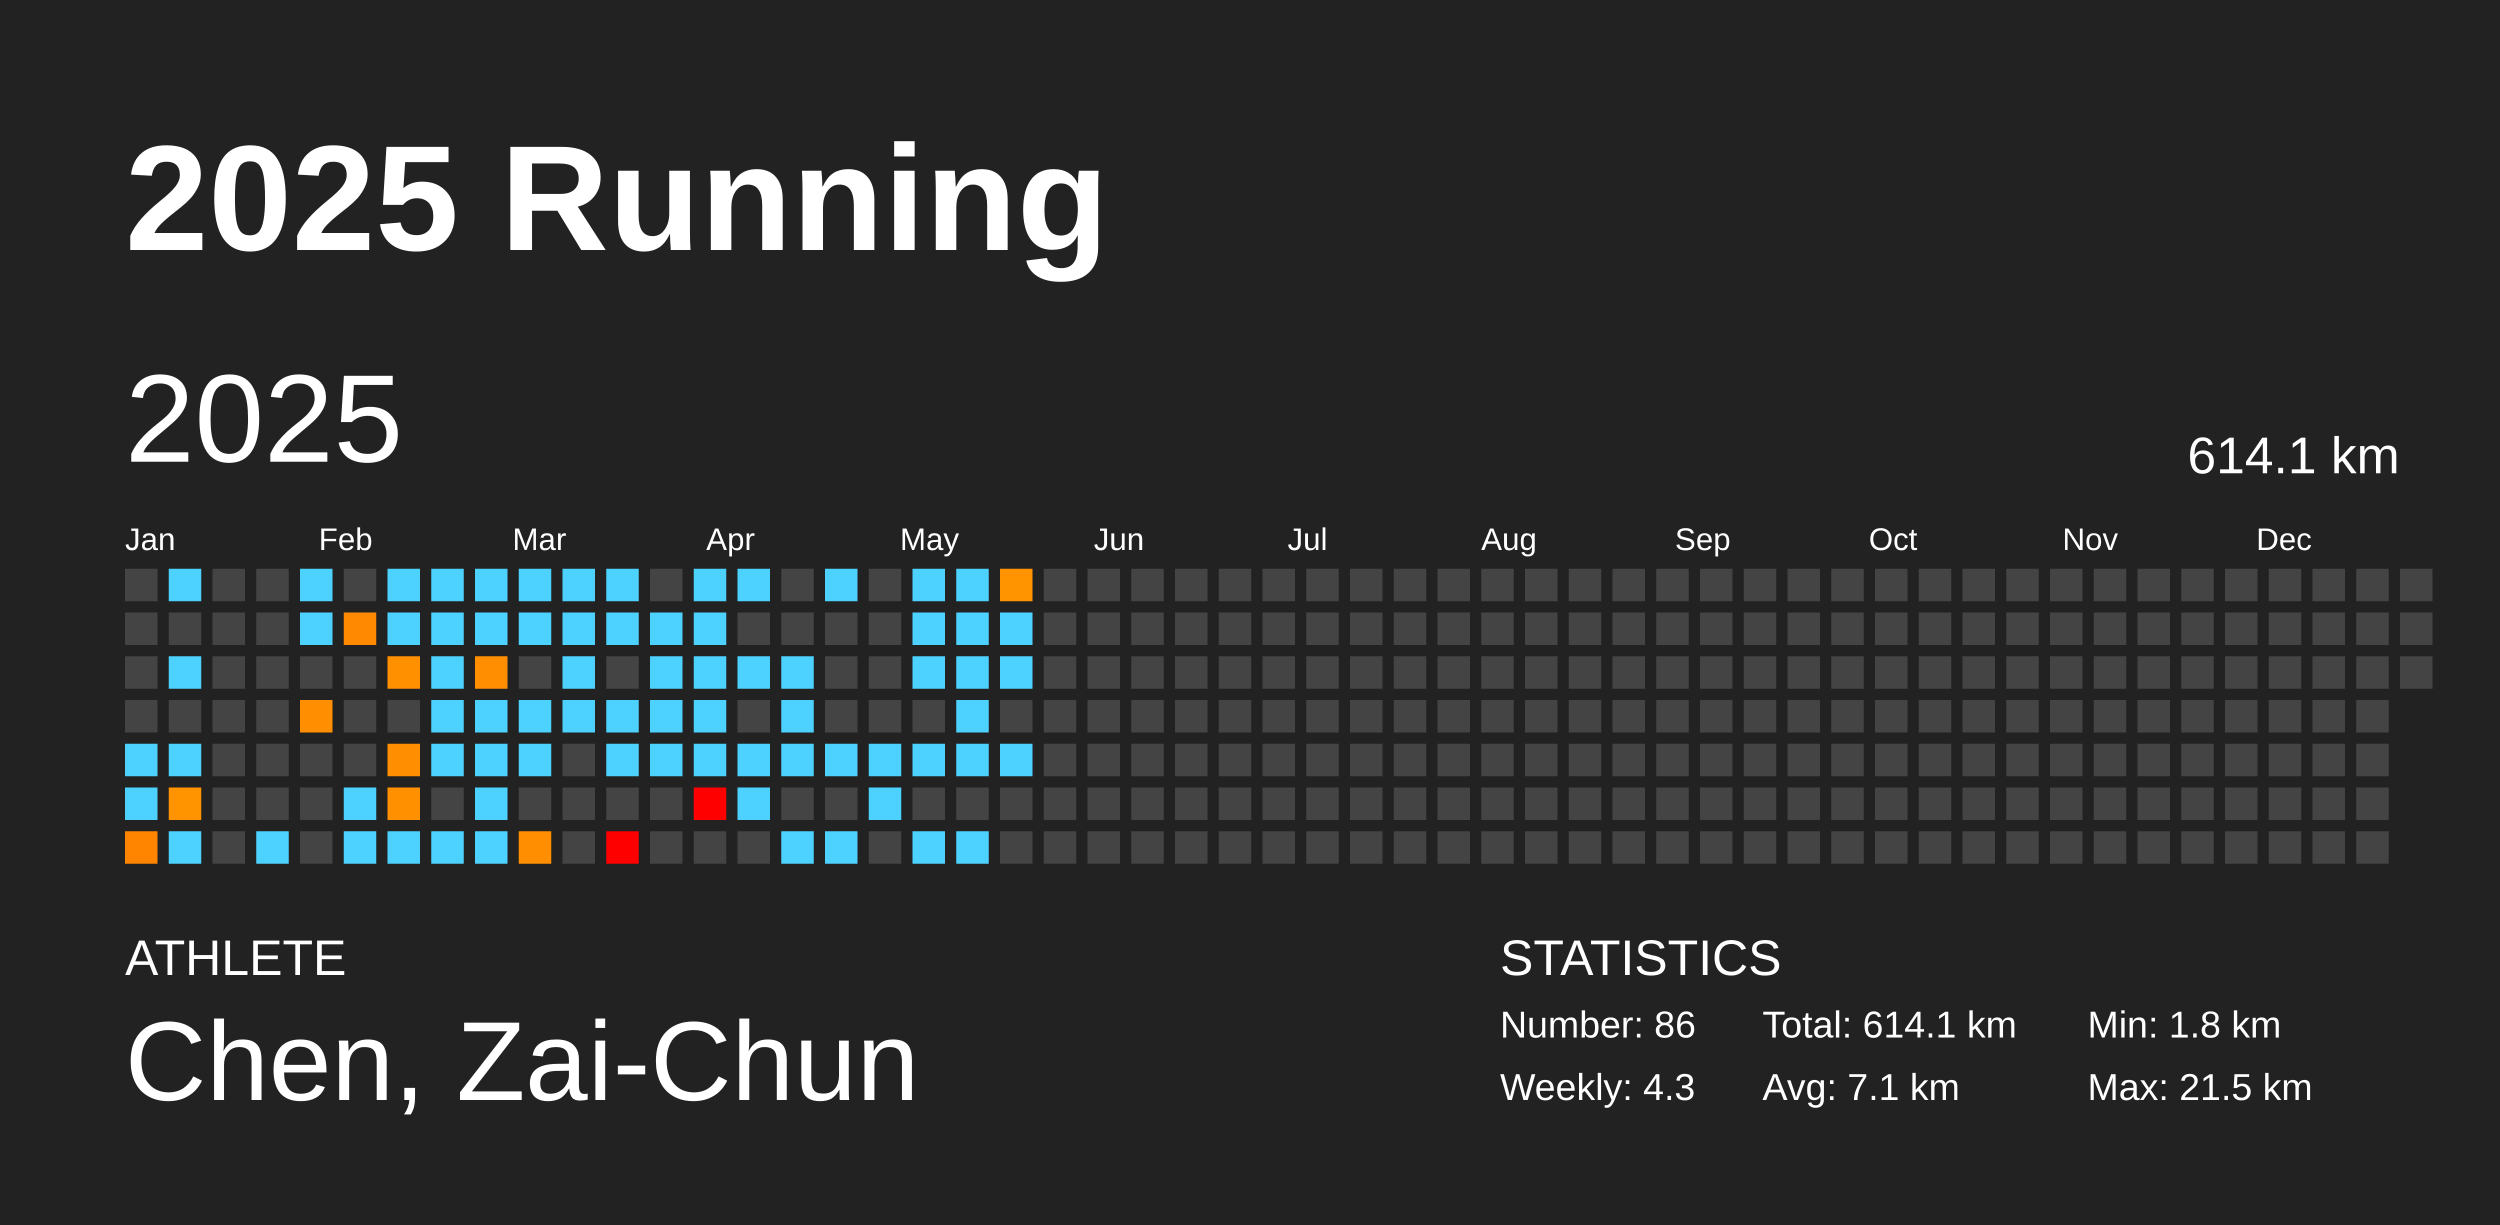
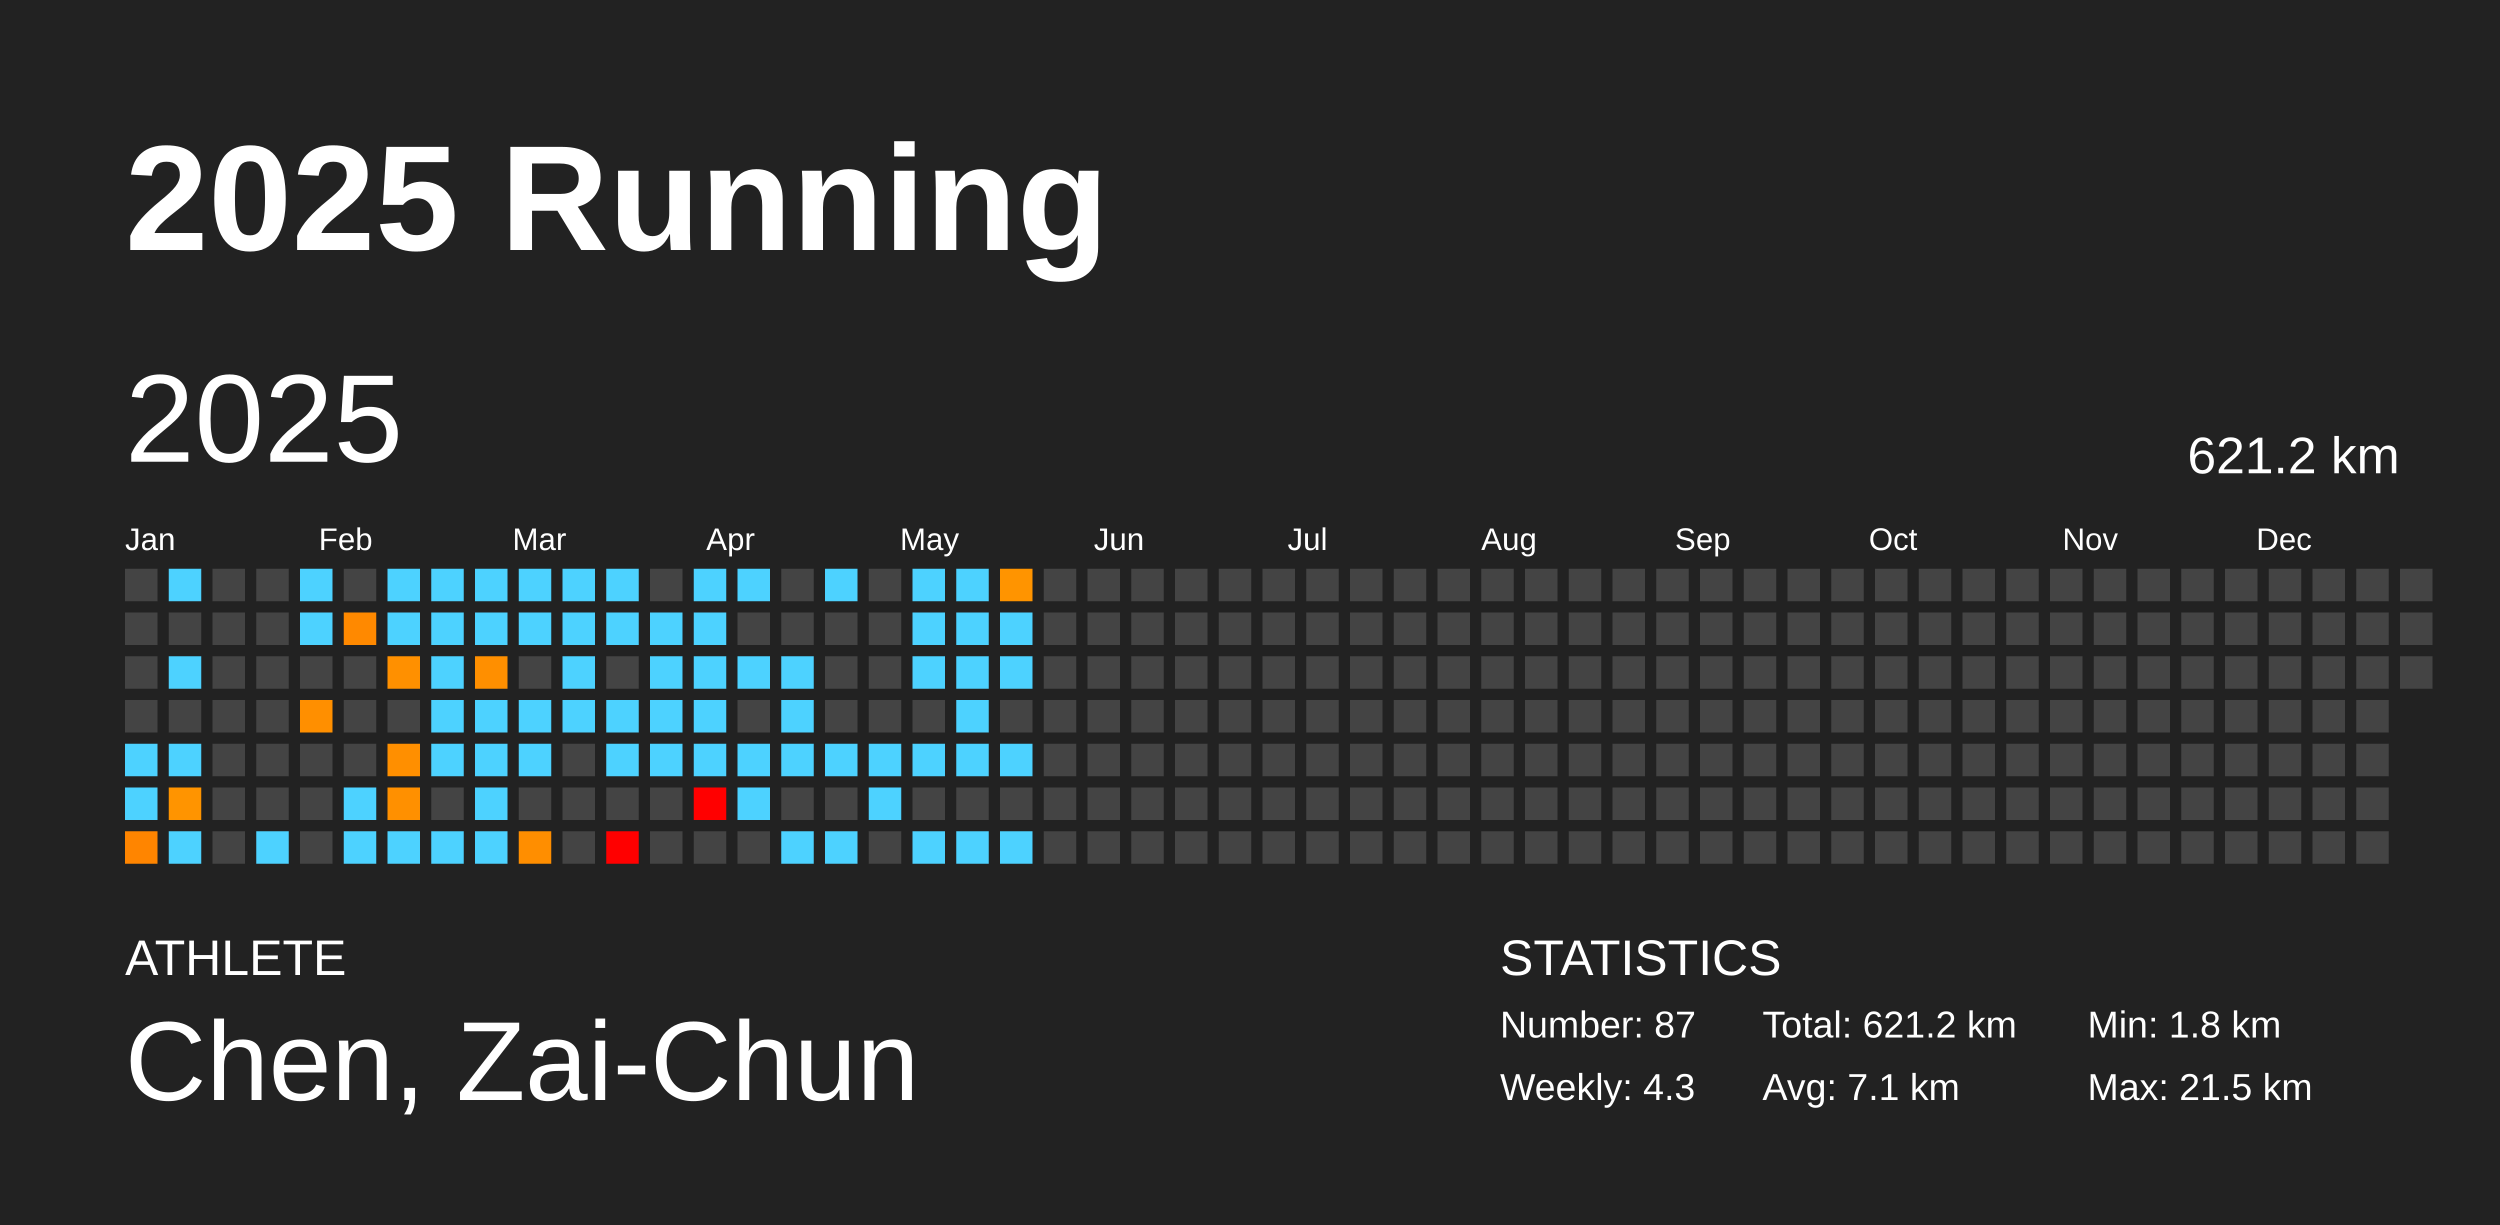
<svg xmlns="http://www.w3.org/2000/svg" baseProfile="full" height="98mm" version="1.1" viewBox="0,0,200,98" width="200mm">
  <defs />
  <rect fill="#222222" height="98" width="200" x="0" y="0" />
  <text fill="#FFFFFF" style="font-size:12px; font-family:Arial; font-weight:bold;" x="10" y="20">2025 Running</text>
  <text fill="#FFFFFF" style="font-size:4px; font-family:Arial" x="10" y="78">ATHLETE</text>
  <text fill="#FFFFFF" style="font-size:9px; font-family:Arial" x="10" y="88">Chen, Zai-Chun</text>
  <text fill="#FFFFFF" style="font-size:4px; font-family:Arial" x="120" y="78">STATISTICS</text>
-   <text fill="#FFFFFF" style="font-size:3px; font-family:Arial" x="120" y="83">Number: 86</text>
+   <text fill="#FFFFFF" style="font-size:3px; font-family:Arial" x="120" y="83">Number: 87</text>
  <text fill="#FFFFFF" style="font-size:3px; font-family:Arial" x="120" y="88">Weekly: 4.3</text>
-   <text fill="#FFFFFF" style="font-size:3px; font-family:Arial" x="141" y="83">Total: 614.1 km</text>
+   <text fill="#FFFFFF" style="font-size:3px; font-family:Arial" x="141" y="83">Total: 621.2 km</text>
  <text fill="#FFFFFF" style="font-size:3px; font-family:Arial" x="141" y="88">Avg: 7.1 km</text>
  <text fill="#FFFFFF" style="font-size:3px; font-family:Arial" x="167" y="83">Min: 1.8 km</text>
  <text fill="#FFFFFF" style="font-size:3px; font-family:Arial" x="167" y="88">Max: 21.5 km</text>
  <text dominant-baseline="hanging" fill="#FFFFFF" style="font-size:10.0px; font-family:Arial;" x="10" y="30">2025</text>
-   <text dominant-baseline="hanging" fill="#FFFFFF" style="font-size:4.125px; font-family:Arial;" x="175" y="35">614.1 km</text>
+   <text dominant-baseline="hanging" fill="#FFFFFF" style="font-size:4.125px; font-family:Arial;" x="175" y="35">621.2 km</text>
  <text fill="#FFFFFF" style="font-size:2.5px; font-family:Arial" x="10.0" y="44">Jan</text>
  <text fill="#FFFFFF" style="font-size:2.5px; font-family:Arial" x="25.5" y="44">Feb</text>
  <text fill="#FFFFFF" style="font-size:2.5px; font-family:Arial" x="41.0" y="44">Mar</text>
  <text fill="#FFFFFF" style="font-size:2.5px; font-family:Arial" x="56.5" y="44">Apr</text>
  <text fill="#FFFFFF" style="font-size:2.5px; font-family:Arial" x="72.0" y="44">May</text>
  <text fill="#FFFFFF" style="font-size:2.5px; font-family:Arial" x="87.5" y="44">Jun</text>
  <text fill="#FFFFFF" style="font-size:2.5px; font-family:Arial" x="103.0" y="44">Jul</text>
  <text fill="#FFFFFF" style="font-size:2.5px; font-family:Arial" x="118.5" y="44">Aug</text>
  <text fill="#FFFFFF" style="font-size:2.5px; font-family:Arial" x="134.0" y="44">Sep</text>
  <text fill="#FFFFFF" style="font-size:2.5px; font-family:Arial" x="149.5" y="44">Oct</text>
  <text fill="#FFFFFF" style="font-size:2.5px; font-family:Arial" x="165.0" y="44">Nov</text>
  <text fill="#FFFFFF" style="font-size:2.5px; font-family:Arial" x="180.5" y="44">Dec</text>
  <rect fill="#444444" height="2.6" width="2.6" x="10.0" y="45.5" />
  <rect fill="#444444" height="2.6" width="2.6" x="10.0" y="49.0" />
  <rect fill="#444444" height="2.6" width="2.6" x="10.0" y="52.5" />
  <rect fill="#444444" height="2.6" width="2.6" x="10.0" y="56.0" />
  <rect fill="#4dd2ff" height="2.6" width="2.6" x="10.0" y="59.5" />
  <rect fill="#4dd2ff" height="2.6" width="2.6" x="10.0" y="63.0" />
  <rect fill="#ff8500" height="2.6" width="2.6" x="10.0" y="66.5" />
  <rect fill="#4dd2ff" height="2.6" width="2.6" x="13.5" y="45.5" />
  <rect fill="#444444" height="2.6" width="2.6" x="13.5" y="49.0" />
  <rect fill="#4dd2ff" height="2.6" width="2.6" x="13.5" y="52.5" />
  <rect fill="#444444" height="2.6" width="2.6" x="13.5" y="56.0" />
  <rect fill="#4dd2ff" height="2.6" width="2.6" x="13.5" y="59.5" />
  <rect fill="#ff9400" height="2.6" width="2.6" x="13.5" y="63.0" />
  <rect fill="#4dd2ff" height="2.6" width="2.6" x="13.5" y="66.5" />
  <rect fill="#444444" height="2.6" width="2.6" x="17.0" y="45.5" />
  <rect fill="#444444" height="2.6" width="2.6" x="17.0" y="49.0" />
  <rect fill="#444444" height="2.6" width="2.6" x="17.0" y="52.5" />
  <rect fill="#444444" height="2.6" width="2.6" x="17.0" y="56.0" />
  <rect fill="#444444" height="2.6" width="2.6" x="17.0" y="59.5" />
  <rect fill="#444444" height="2.6" width="2.6" x="17.0" y="63.0" />
  <rect fill="#444444" height="2.6" width="2.6" x="17.0" y="66.5" />
  <rect fill="#444444" height="2.6" width="2.6" x="20.5" y="45.5" />
  <rect fill="#444444" height="2.6" width="2.6" x="20.5" y="49.0" />
  <rect fill="#444444" height="2.6" width="2.6" x="20.5" y="52.5" />
  <rect fill="#444444" height="2.6" width="2.6" x="20.5" y="56.0" />
  <rect fill="#444444" height="2.6" width="2.6" x="20.5" y="59.5" />
  <rect fill="#444444" height="2.6" width="2.6" x="20.5" y="63.0" />
  <rect fill="#4dd2ff" height="2.6" width="2.6" x="20.5" y="66.5" />
  <rect fill="#4dd2ff" height="2.6" width="2.6" x="24.0" y="45.5" />
  <rect fill="#4dd2ff" height="2.6" width="2.6" x="24.0" y="49.0" />
  <rect fill="#444444" height="2.6" width="2.6" x="24.0" y="52.5" />
  <rect fill="#ff8f00" height="2.6" width="2.6" x="24.0" y="56.0" />
  <rect fill="#444444" height="2.6" width="2.6" x="24.0" y="59.5" />
  <rect fill="#444444" height="2.6" width="2.6" x="24.0" y="63.0" />
  <rect fill="#444444" height="2.6" width="2.6" x="24.0" y="66.5" />
  <rect fill="#444444" height="2.6" width="2.6" x="27.5" y="45.5" />
  <rect fill="#ff8900" height="2.6" width="2.6" x="27.5" y="49.0" />
  <rect fill="#444444" height="2.6" width="2.6" x="27.5" y="52.5" />
  <rect fill="#444444" height="2.6" width="2.6" x="27.5" y="56.0" />
  <rect fill="#444444" height="2.6" width="2.6" x="27.5" y="59.5" />
  <rect fill="#4dd2ff" height="2.6" width="2.6" x="27.5" y="63.0" />
  <rect fill="#4dd2ff" height="2.6" width="2.6" x="27.5" y="66.5" />
  <rect fill="#4dd2ff" height="2.6" width="2.6" x="31.0" y="45.5" />
  <rect fill="#4dd2ff" height="2.6" width="2.6" x="31.0" y="49.0" />
  <rect fill="#ff9000" height="2.6" width="2.6" x="31.0" y="52.5" />
  <rect fill="#444444" height="2.6" width="2.6" x="31.0" y="56.0" />
  <rect fill="#ff8f00" height="2.6" width="2.6" x="31.0" y="59.5" />
  <rect fill="#ff9000" height="2.6" width="2.6" x="31.0" y="63.0" />
  <rect fill="#4dd2ff" height="2.6" width="2.6" x="31.0" y="66.5" />
  <rect fill="#4dd2ff" height="2.6" width="2.6" x="34.5" y="45.5" />
  <rect fill="#4dd2ff" height="2.6" width="2.6" x="34.5" y="49.0" />
  <rect fill="#4dd2ff" height="2.6" width="2.6" x="34.5" y="52.5" />
  <rect fill="#4dd2ff" height="2.6" width="2.6" x="34.5" y="56.0" />
  <rect fill="#4dd2ff" height="2.6" width="2.6" x="34.5" y="59.5" />
  <rect fill="#444444" height="2.6" width="2.6" x="34.5" y="63.0" />
  <rect fill="#4dd2ff" height="2.6" width="2.6" x="34.5" y="66.5" />
  <rect fill="#4dd2ff" height="2.6" width="2.6" x="38.0" y="45.5" />
  <rect fill="#4dd2ff" height="2.6" width="2.6" x="38.0" y="49.0" />
  <rect fill="#ff8f00" height="2.6" width="2.6" x="38.0" y="52.5" />
  <rect fill="#4dd2ff" height="2.6" width="2.6" x="38.0" y="56.0" />
  <rect fill="#4dd2ff" height="2.6" width="2.6" x="38.0" y="59.5" />
  <rect fill="#4dd2ff" height="2.6" width="2.6" x="38.0" y="63.0" />
  <rect fill="#4dd2ff" height="2.6" width="2.6" x="38.0" y="66.5" />
  <rect fill="#4dd2ff" height="2.6" width="2.6" x="41.5" y="45.5" />
  <rect fill="#4dd2ff" height="2.6" width="2.6" x="41.5" y="49.0" />
  <rect fill="#444444" height="2.6" width="2.6" x="41.5" y="52.5" />
  <rect fill="#4dd2ff" height="2.6" width="2.6" x="41.5" y="56.0" />
  <rect fill="#4dd2ff" height="2.6" width="2.6" x="41.5" y="59.5" />
  <rect fill="#444444" height="2.6" width="2.6" x="41.5" y="63.0" />
  <rect fill="#ff8e00" height="2.6" width="2.6" x="41.5" y="66.5" />
  <rect fill="#4dd2ff" height="2.6" width="2.6" x="45.0" y="45.5" />
  <rect fill="#4dd2ff" height="2.6" width="2.6" x="45.0" y="49.0" />
  <rect fill="#4dd2ff" height="2.6" width="2.6" x="45.0" y="52.5" />
  <rect fill="#4dd2ff" height="2.6" width="2.6" x="45.0" y="56.0" />
  <rect fill="#444444" height="2.6" width="2.6" x="45.0" y="59.5" />
  <rect fill="#444444" height="2.6" width="2.6" x="45.0" y="63.0" />
  <rect fill="#444444" height="2.6" width="2.6" x="45.0" y="66.5" />
  <rect fill="#4dd2ff" height="2.6" width="2.6" x="48.5" y="45.5" />
  <rect fill="#4dd2ff" height="2.6" width="2.6" x="48.5" y="49.0" />
  <rect fill="#444444" height="2.6" width="2.6" x="48.5" y="52.5" />
  <rect fill="#4dd2ff" height="2.6" width="2.6" x="48.5" y="56.0" />
  <rect fill="#4dd2ff" height="2.6" width="2.6" x="48.5" y="59.5" />
  <rect fill="#444444" height="2.6" width="2.6" x="48.5" y="63.0" />
  <rect fill="red" height="2.6" width="2.6" x="48.5" y="66.5" />
  <rect fill="#444444" height="2.6" width="2.6" x="52.0" y="45.5" />
  <rect fill="#4dd2ff" height="2.6" width="2.6" x="52.0" y="49.0" />
  <rect fill="#4dd2ff" height="2.6" width="2.6" x="52.0" y="52.5" />
  <rect fill="#4dd2ff" height="2.6" width="2.6" x="52.0" y="56.0" />
  <rect fill="#4dd2ff" height="2.6" width="2.6" x="52.0" y="59.5" />
  <rect fill="#444444" height="2.6" width="2.6" x="52.0" y="63.0" />
  <rect fill="#444444" height="2.6" width="2.6" x="52.0" y="66.5" />
  <rect fill="#4dd2ff" height="2.6" width="2.6" x="55.5" y="45.5" />
  <rect fill="#4dd2ff" height="2.6" width="2.6" x="55.5" y="49.0" />
  <rect fill="#4dd2ff" height="2.6" width="2.6" x="55.5" y="52.5" />
  <rect fill="#4dd2ff" height="2.6" width="2.6" x="55.5" y="56.0" />
  <rect fill="#4dd2ff" height="2.6" width="2.6" x="55.5" y="59.5" />
  <rect fill="red" height="2.6" width="2.6" x="55.5" y="63.0" />
  <rect fill="#444444" height="2.6" width="2.6" x="55.5" y="66.5" />
  <rect fill="#4dd2ff" height="2.6" width="2.6" x="59.0" y="45.5" />
  <rect fill="#444444" height="2.6" width="2.6" x="59.0" y="49.0" />
  <rect fill="#4dd2ff" height="2.6" width="2.6" x="59.0" y="52.5" />
  <rect fill="#444444" height="2.6" width="2.6" x="59.0" y="56.0" />
  <rect fill="#4dd2ff" height="2.6" width="2.6" x="59.0" y="59.5" />
  <rect fill="#4dd2ff" height="2.6" width="2.6" x="59.0" y="63.0" />
  <rect fill="#444444" height="2.6" width="2.6" x="59.0" y="66.5" />
  <rect fill="#444444" height="2.6" width="2.6" x="62.5" y="45.5" />
  <rect fill="#444444" height="2.6" width="2.6" x="62.5" y="49.0" />
  <rect fill="#4dd2ff" height="2.6" width="2.6" x="62.5" y="52.5" />
  <rect fill="#4dd2ff" height="2.6" width="2.6" x="62.5" y="56.0" />
  <rect fill="#4dd2ff" height="2.6" width="2.6" x="62.5" y="59.5" />
  <rect fill="#444444" height="2.6" width="2.6" x="62.5" y="63.0" />
  <rect fill="#4dd2ff" height="2.6" width="2.6" x="62.5" y="66.5" />
  <rect fill="#4dd2ff" height="2.6" width="2.6" x="66.0" y="45.5" />
  <rect fill="#444444" height="2.6" width="2.6" x="66.0" y="49.0" />
  <rect fill="#444444" height="2.6" width="2.6" x="66.0" y="52.5" />
  <rect fill="#444444" height="2.6" width="2.6" x="66.0" y="56.0" />
  <rect fill="#4dd2ff" height="2.6" width="2.6" x="66.0" y="59.5" />
  <rect fill="#444444" height="2.6" width="2.6" x="66.0" y="63.0" />
  <rect fill="#4dd2ff" height="2.6" width="2.6" x="66.0" y="66.5" />
  <rect fill="#444444" height="2.6" width="2.6" x="69.5" y="45.5" />
  <rect fill="#444444" height="2.6" width="2.6" x="69.5" y="49.0" />
  <rect fill="#444444" height="2.6" width="2.6" x="69.5" y="52.5" />
  <rect fill="#444444" height="2.6" width="2.6" x="69.5" y="56.0" />
  <rect fill="#4dd2ff" height="2.6" width="2.6" x="69.5" y="59.5" />
  <rect fill="#4dd2ff" height="2.6" width="2.6" x="69.5" y="63.0" />
  <rect fill="#444444" height="2.6" width="2.6" x="69.5" y="66.5" />
  <rect fill="#4dd2ff" height="2.6" width="2.6" x="73.0" y="45.5" />
  <rect fill="#4dd2ff" height="2.6" width="2.6" x="73.0" y="49.0" />
  <rect fill="#4dd2ff" height="2.6" width="2.6" x="73.0" y="52.5" />
  <rect fill="#444444" height="2.6" width="2.6" x="73.0" y="56.0" />
  <rect fill="#4dd2ff" height="2.6" width="2.6" x="73.0" y="59.5" />
  <rect fill="#444444" height="2.6" width="2.6" x="73.0" y="63.0" />
  <rect fill="#4dd2ff" height="2.6" width="2.6" x="73.0" y="66.5" />
  <rect fill="#4dd2ff" height="2.6" width="2.6" x="76.5" y="45.5" />
  <rect fill="#4dd2ff" height="2.6" width="2.6" x="76.5" y="49.0" />
  <rect fill="#4dd2ff" height="2.6" width="2.6" x="76.5" y="52.5" />
  <rect fill="#4dd2ff" height="2.6" width="2.6" x="76.5" y="56.0" />
  <rect fill="#4dd2ff" height="2.6" width="2.6" x="76.5" y="59.5" />
  <rect fill="#444444" height="2.6" width="2.6" x="76.5" y="63.0" />
  <rect fill="#4dd2ff" height="2.6" width="2.6" x="76.5" y="66.5" />
  <rect fill="#ff9400" height="2.6" width="2.6" x="80.0" y="45.5" />
  <rect fill="#4dd2ff" height="2.6" width="2.6" x="80.0" y="49.0" />
  <rect fill="#4dd2ff" height="2.6" width="2.6" x="80.0" y="52.5" />
  <rect fill="#444444" height="2.6" width="2.6" x="80.0" y="56.0" />
  <rect fill="#4dd2ff" height="2.6" width="2.6" x="80.0" y="59.5" />
  <rect fill="#444444" height="2.6" width="2.6" x="80.0" y="63.0" />
-   <rect fill="#444444" height="2.6" width="2.6" x="80.0" y="66.5" />
+   <rect fill="#4dd2ff" height="2.6" width="2.6" x="80.0" y="66.5" />
  <rect fill="#444444" height="2.6" width="2.6" x="83.5" y="45.5" />
  <rect fill="#444444" height="2.6" width="2.6" x="83.5" y="49.0" />
  <rect fill="#444444" height="2.6" width="2.6" x="83.5" y="52.5" />
  <rect fill="#444444" height="2.6" width="2.6" x="83.5" y="56.0" />
  <rect fill="#444444" height="2.6" width="2.6" x="83.5" y="59.5" />
  <rect fill="#444444" height="2.6" width="2.6" x="83.5" y="63.0" />
  <rect fill="#444444" height="2.6" width="2.6" x="83.5" y="66.5" />
  <rect fill="#444444" height="2.6" width="2.6" x="87.0" y="45.5" />
  <rect fill="#444444" height="2.6" width="2.6" x="87.0" y="49.0" />
  <rect fill="#444444" height="2.6" width="2.6" x="87.0" y="52.5" />
  <rect fill="#444444" height="2.6" width="2.6" x="87.0" y="56.0" />
  <rect fill="#444444" height="2.6" width="2.6" x="87.0" y="59.5" />
  <rect fill="#444444" height="2.6" width="2.6" x="87.0" y="63.0" />
  <rect fill="#444444" height="2.6" width="2.6" x="87.0" y="66.5" />
  <rect fill="#444444" height="2.6" width="2.6" x="90.5" y="45.5" />
  <rect fill="#444444" height="2.6" width="2.6" x="90.5" y="49.0" />
  <rect fill="#444444" height="2.6" width="2.6" x="90.5" y="52.5" />
  <rect fill="#444444" height="2.6" width="2.6" x="90.5" y="56.0" />
  <rect fill="#444444" height="2.6" width="2.6" x="90.5" y="59.5" />
  <rect fill="#444444" height="2.6" width="2.6" x="90.5" y="63.0" />
  <rect fill="#444444" height="2.6" width="2.6" x="90.5" y="66.5" />
  <rect fill="#444444" height="2.6" width="2.6" x="94.0" y="45.5" />
  <rect fill="#444444" height="2.6" width="2.6" x="94.0" y="49.0" />
  <rect fill="#444444" height="2.6" width="2.6" x="94.0" y="52.5" />
  <rect fill="#444444" height="2.6" width="2.6" x="94.0" y="56.0" />
  <rect fill="#444444" height="2.6" width="2.6" x="94.0" y="59.5" />
  <rect fill="#444444" height="2.6" width="2.6" x="94.0" y="63.0" />
  <rect fill="#444444" height="2.6" width="2.6" x="94.0" y="66.5" />
  <rect fill="#444444" height="2.6" width="2.6" x="97.5" y="45.5" />
  <rect fill="#444444" height="2.6" width="2.6" x="97.5" y="49.0" />
  <rect fill="#444444" height="2.6" width="2.6" x="97.5" y="52.5" />
  <rect fill="#444444" height="2.6" width="2.6" x="97.5" y="56.0" />
  <rect fill="#444444" height="2.6" width="2.6" x="97.5" y="59.5" />
  <rect fill="#444444" height="2.6" width="2.6" x="97.5" y="63.0" />
  <rect fill="#444444" height="2.6" width="2.6" x="97.5" y="66.5" />
  <rect fill="#444444" height="2.6" width="2.6" x="101.0" y="45.5" />
  <rect fill="#444444" height="2.6" width="2.6" x="101.0" y="49.0" />
  <rect fill="#444444" height="2.6" width="2.6" x="101.0" y="52.5" />
  <rect fill="#444444" height="2.6" width="2.6" x="101.0" y="56.0" />
  <rect fill="#444444" height="2.6" width="2.6" x="101.0" y="59.5" />
  <rect fill="#444444" height="2.6" width="2.6" x="101.0" y="63.0" />
  <rect fill="#444444" height="2.6" width="2.6" x="101.0" y="66.5" />
  <rect fill="#444444" height="2.6" width="2.6" x="104.5" y="45.5" />
  <rect fill="#444444" height="2.6" width="2.6" x="104.5" y="49.0" />
  <rect fill="#444444" height="2.6" width="2.6" x="104.5" y="52.5" />
  <rect fill="#444444" height="2.6" width="2.6" x="104.5" y="56.0" />
  <rect fill="#444444" height="2.6" width="2.6" x="104.5" y="59.5" />
  <rect fill="#444444" height="2.6" width="2.6" x="104.5" y="63.0" />
  <rect fill="#444444" height="2.6" width="2.6" x="104.5" y="66.5" />
  <rect fill="#444444" height="2.6" width="2.6" x="108.0" y="45.5" />
  <rect fill="#444444" height="2.6" width="2.6" x="108.0" y="49.0" />
  <rect fill="#444444" height="2.6" width="2.6" x="108.0" y="52.5" />
  <rect fill="#444444" height="2.6" width="2.6" x="108.0" y="56.0" />
  <rect fill="#444444" height="2.6" width="2.6" x="108.0" y="59.5" />
  <rect fill="#444444" height="2.6" width="2.6" x="108.0" y="63.0" />
  <rect fill="#444444" height="2.6" width="2.6" x="108.0" y="66.5" />
  <rect fill="#444444" height="2.6" width="2.6" x="111.5" y="45.5" />
  <rect fill="#444444" height="2.6" width="2.6" x="111.5" y="49.0" />
  <rect fill="#444444" height="2.6" width="2.6" x="111.5" y="52.5" />
  <rect fill="#444444" height="2.6" width="2.6" x="111.5" y="56.0" />
  <rect fill="#444444" height="2.6" width="2.6" x="111.5" y="59.5" />
  <rect fill="#444444" height="2.6" width="2.6" x="111.5" y="63.0" />
  <rect fill="#444444" height="2.6" width="2.6" x="111.5" y="66.5" />
  <rect fill="#444444" height="2.6" width="2.6" x="115.0" y="45.5" />
  <rect fill="#444444" height="2.6" width="2.6" x="115.0" y="49.0" />
  <rect fill="#444444" height="2.6" width="2.6" x="115.0" y="52.5" />
  <rect fill="#444444" height="2.6" width="2.6" x="115.0" y="56.0" />
  <rect fill="#444444" height="2.6" width="2.6" x="115.0" y="59.5" />
  <rect fill="#444444" height="2.6" width="2.6" x="115.0" y="63.0" />
  <rect fill="#444444" height="2.6" width="2.6" x="115.0" y="66.5" />
  <rect fill="#444444" height="2.6" width="2.6" x="118.5" y="45.5" />
  <rect fill="#444444" height="2.6" width="2.6" x="118.5" y="49.0" />
  <rect fill="#444444" height="2.6" width="2.6" x="118.5" y="52.5" />
  <rect fill="#444444" height="2.6" width="2.6" x="118.5" y="56.0" />
  <rect fill="#444444" height="2.6" width="2.6" x="118.5" y="59.5" />
  <rect fill="#444444" height="2.6" width="2.6" x="118.5" y="63.0" />
  <rect fill="#444444" height="2.6" width="2.6" x="118.5" y="66.5" />
  <rect fill="#444444" height="2.6" width="2.6" x="122.0" y="45.5" />
  <rect fill="#444444" height="2.6" width="2.6" x="122.0" y="49.0" />
  <rect fill="#444444" height="2.6" width="2.6" x="122.0" y="52.5" />
  <rect fill="#444444" height="2.6" width="2.6" x="122.0" y="56.0" />
  <rect fill="#444444" height="2.6" width="2.6" x="122.0" y="59.5" />
  <rect fill="#444444" height="2.6" width="2.6" x="122.0" y="63.0" />
  <rect fill="#444444" height="2.6" width="2.6" x="122.0" y="66.5" />
  <rect fill="#444444" height="2.6" width="2.6" x="125.5" y="45.5" />
  <rect fill="#444444" height="2.6" width="2.6" x="125.5" y="49.0" />
  <rect fill="#444444" height="2.6" width="2.6" x="125.5" y="52.5" />
  <rect fill="#444444" height="2.6" width="2.6" x="125.5" y="56.0" />
  <rect fill="#444444" height="2.6" width="2.6" x="125.5" y="59.5" />
  <rect fill="#444444" height="2.6" width="2.6" x="125.5" y="63.0" />
  <rect fill="#444444" height="2.6" width="2.6" x="125.5" y="66.5" />
  <rect fill="#444444" height="2.6" width="2.6" x="129.0" y="45.5" />
  <rect fill="#444444" height="2.6" width="2.6" x="129.0" y="49.0" />
  <rect fill="#444444" height="2.6" width="2.6" x="129.0" y="52.5" />
  <rect fill="#444444" height="2.6" width="2.6" x="129.0" y="56.0" />
  <rect fill="#444444" height="2.6" width="2.6" x="129.0" y="59.5" />
  <rect fill="#444444" height="2.6" width="2.6" x="129.0" y="63.0" />
  <rect fill="#444444" height="2.6" width="2.6" x="129.0" y="66.5" />
  <rect fill="#444444" height="2.6" width="2.6" x="132.5" y="45.5" />
  <rect fill="#444444" height="2.6" width="2.6" x="132.5" y="49.0" />
  <rect fill="#444444" height="2.6" width="2.6" x="132.5" y="52.5" />
  <rect fill="#444444" height="2.6" width="2.6" x="132.5" y="56.0" />
  <rect fill="#444444" height="2.6" width="2.6" x="132.5" y="59.5" />
  <rect fill="#444444" height="2.6" width="2.6" x="132.5" y="63.0" />
  <rect fill="#444444" height="2.6" width="2.6" x="132.5" y="66.5" />
  <rect fill="#444444" height="2.6" width="2.6" x="136.0" y="45.5" />
  <rect fill="#444444" height="2.6" width="2.6" x="136.0" y="49.0" />
  <rect fill="#444444" height="2.6" width="2.6" x="136.0" y="52.5" />
  <rect fill="#444444" height="2.6" width="2.6" x="136.0" y="56.0" />
  <rect fill="#444444" height="2.6" width="2.6" x="136.0" y="59.5" />
  <rect fill="#444444" height="2.6" width="2.6" x="136.0" y="63.0" />
  <rect fill="#444444" height="2.6" width="2.6" x="136.0" y="66.5" />
  <rect fill="#444444" height="2.6" width="2.6" x="139.5" y="45.5" />
  <rect fill="#444444" height="2.6" width="2.6" x="139.5" y="49.0" />
  <rect fill="#444444" height="2.6" width="2.6" x="139.5" y="52.5" />
  <rect fill="#444444" height="2.6" width="2.6" x="139.5" y="56.0" />
  <rect fill="#444444" height="2.6" width="2.6" x="139.5" y="59.5" />
  <rect fill="#444444" height="2.6" width="2.6" x="139.5" y="63.0" />
  <rect fill="#444444" height="2.6" width="2.6" x="139.5" y="66.5" />
  <rect fill="#444444" height="2.6" width="2.6" x="143.0" y="45.5" />
  <rect fill="#444444" height="2.6" width="2.6" x="143.0" y="49.0" />
  <rect fill="#444444" height="2.6" width="2.6" x="143.0" y="52.5" />
  <rect fill="#444444" height="2.6" width="2.6" x="143.0" y="56.0" />
  <rect fill="#444444" height="2.6" width="2.6" x="143.0" y="59.5" />
  <rect fill="#444444" height="2.6" width="2.6" x="143.0" y="63.0" />
  <rect fill="#444444" height="2.6" width="2.6" x="143.0" y="66.5" />
  <rect fill="#444444" height="2.6" width="2.6" x="146.5" y="45.5" />
  <rect fill="#444444" height="2.6" width="2.6" x="146.5" y="49.0" />
  <rect fill="#444444" height="2.6" width="2.6" x="146.5" y="52.5" />
  <rect fill="#444444" height="2.6" width="2.6" x="146.5" y="56.0" />
  <rect fill="#444444" height="2.6" width="2.6" x="146.5" y="59.5" />
  <rect fill="#444444" height="2.6" width="2.6" x="146.5" y="63.0" />
  <rect fill="#444444" height="2.6" width="2.6" x="146.5" y="66.5" />
  <rect fill="#444444" height="2.6" width="2.6" x="150.0" y="45.5" />
  <rect fill="#444444" height="2.6" width="2.6" x="150.0" y="49.0" />
  <rect fill="#444444" height="2.6" width="2.6" x="150.0" y="52.5" />
  <rect fill="#444444" height="2.6" width="2.6" x="150.0" y="56.0" />
  <rect fill="#444444" height="2.6" width="2.6" x="150.0" y="59.5" />
  <rect fill="#444444" height="2.6" width="2.6" x="150.0" y="63.0" />
  <rect fill="#444444" height="2.6" width="2.6" x="150.0" y="66.5" />
  <rect fill="#444444" height="2.6" width="2.6" x="153.5" y="45.5" />
  <rect fill="#444444" height="2.6" width="2.6" x="153.5" y="49.0" />
  <rect fill="#444444" height="2.6" width="2.6" x="153.5" y="52.5" />
  <rect fill="#444444" height="2.6" width="2.6" x="153.5" y="56.0" />
  <rect fill="#444444" height="2.6" width="2.6" x="153.5" y="59.5" />
  <rect fill="#444444" height="2.6" width="2.6" x="153.5" y="63.0" />
  <rect fill="#444444" height="2.6" width="2.6" x="153.5" y="66.5" />
  <rect fill="#444444" height="2.6" width="2.6" x="157.0" y="45.5" />
  <rect fill="#444444" height="2.6" width="2.6" x="157.0" y="49.0" />
  <rect fill="#444444" height="2.6" width="2.6" x="157.0" y="52.5" />
  <rect fill="#444444" height="2.6" width="2.6" x="157.0" y="56.0" />
  <rect fill="#444444" height="2.6" width="2.6" x="157.0" y="59.5" />
  <rect fill="#444444" height="2.6" width="2.6" x="157.0" y="63.0" />
  <rect fill="#444444" height="2.6" width="2.6" x="157.0" y="66.5" />
  <rect fill="#444444" height="2.6" width="2.6" x="160.5" y="45.5" />
  <rect fill="#444444" height="2.6" width="2.6" x="160.5" y="49.0" />
  <rect fill="#444444" height="2.6" width="2.6" x="160.5" y="52.5" />
  <rect fill="#444444" height="2.6" width="2.6" x="160.5" y="56.0" />
  <rect fill="#444444" height="2.6" width="2.6" x="160.5" y="59.5" />
  <rect fill="#444444" height="2.6" width="2.6" x="160.5" y="63.0" />
  <rect fill="#444444" height="2.6" width="2.6" x="160.5" y="66.5" />
  <rect fill="#444444" height="2.6" width="2.6" x="164.0" y="45.5" />
  <rect fill="#444444" height="2.6" width="2.6" x="164.0" y="49.0" />
  <rect fill="#444444" height="2.6" width="2.6" x="164.0" y="52.5" />
  <rect fill="#444444" height="2.6" width="2.6" x="164.0" y="56.0" />
  <rect fill="#444444" height="2.6" width="2.6" x="164.0" y="59.5" />
  <rect fill="#444444" height="2.6" width="2.6" x="164.0" y="63.0" />
  <rect fill="#444444" height="2.6" width="2.6" x="164.0" y="66.5" />
  <rect fill="#444444" height="2.6" width="2.6" x="167.5" y="45.5" />
  <rect fill="#444444" height="2.6" width="2.6" x="167.5" y="49.0" />
  <rect fill="#444444" height="2.6" width="2.6" x="167.5" y="52.5" />
  <rect fill="#444444" height="2.6" width="2.6" x="167.5" y="56.0" />
  <rect fill="#444444" height="2.6" width="2.6" x="167.5" y="59.5" />
  <rect fill="#444444" height="2.6" width="2.6" x="167.5" y="63.0" />
  <rect fill="#444444" height="2.6" width="2.6" x="167.5" y="66.5" />
  <rect fill="#444444" height="2.6" width="2.6" x="171.0" y="45.5" />
  <rect fill="#444444" height="2.6" width="2.6" x="171.0" y="49.0" />
  <rect fill="#444444" height="2.6" width="2.6" x="171.0" y="52.5" />
  <rect fill="#444444" height="2.6" width="2.6" x="171.0" y="56.0" />
  <rect fill="#444444" height="2.6" width="2.6" x="171.0" y="59.5" />
  <rect fill="#444444" height="2.6" width="2.6" x="171.0" y="63.0" />
  <rect fill="#444444" height="2.6" width="2.6" x="171.0" y="66.5" />
  <rect fill="#444444" height="2.6" width="2.6" x="174.5" y="45.5" />
  <rect fill="#444444" height="2.6" width="2.6" x="174.5" y="49.0" />
  <rect fill="#444444" height="2.6" width="2.6" x="174.5" y="52.5" />
  <rect fill="#444444" height="2.6" width="2.6" x="174.5" y="56.0" />
  <rect fill="#444444" height="2.6" width="2.6" x="174.5" y="59.5" />
  <rect fill="#444444" height="2.6" width="2.6" x="174.5" y="63.0" />
  <rect fill="#444444" height="2.6" width="2.6" x="174.5" y="66.5" />
  <rect fill="#444444" height="2.6" width="2.6" x="178.0" y="45.5" />
  <rect fill="#444444" height="2.6" width="2.6" x="178.0" y="49.0" />
  <rect fill="#444444" height="2.6" width="2.6" x="178.0" y="52.5" />
  <rect fill="#444444" height="2.6" width="2.6" x="178.0" y="56.0" />
  <rect fill="#444444" height="2.6" width="2.6" x="178.0" y="59.5" />
  <rect fill="#444444" height="2.6" width="2.6" x="178.0" y="63.0" />
  <rect fill="#444444" height="2.6" width="2.6" x="178.0" y="66.5" />
  <rect fill="#444444" height="2.6" width="2.6" x="181.5" y="45.5" />
  <rect fill="#444444" height="2.6" width="2.6" x="181.5" y="49.0" />
  <rect fill="#444444" height="2.6" width="2.6" x="181.5" y="52.5" />
  <rect fill="#444444" height="2.6" width="2.6" x="181.5" y="56.0" />
  <rect fill="#444444" height="2.6" width="2.6" x="181.5" y="59.5" />
  <rect fill="#444444" height="2.6" width="2.6" x="181.5" y="63.0" />
  <rect fill="#444444" height="2.6" width="2.6" x="181.5" y="66.5" />
  <rect fill="#444444" height="2.6" width="2.6" x="185.0" y="45.5" />
  <rect fill="#444444" height="2.6" width="2.6" x="185.0" y="49.0" />
  <rect fill="#444444" height="2.6" width="2.6" x="185.0" y="52.5" />
  <rect fill="#444444" height="2.6" width="2.6" x="185.0" y="56.0" />
  <rect fill="#444444" height="2.6" width="2.6" x="185.0" y="59.5" />
  <rect fill="#444444" height="2.6" width="2.6" x="185.0" y="63.0" />
  <rect fill="#444444" height="2.6" width="2.6" x="185.0" y="66.5" />
  <rect fill="#444444" height="2.6" width="2.6" x="188.5" y="45.5" />
  <rect fill="#444444" height="2.6" width="2.6" x="188.5" y="49.0" />
  <rect fill="#444444" height="2.6" width="2.6" x="188.5" y="52.5" />
  <rect fill="#444444" height="2.6" width="2.6" x="188.5" y="56.0" />
  <rect fill="#444444" height="2.6" width="2.6" x="188.5" y="59.5" />
  <rect fill="#444444" height="2.6" width="2.6" x="188.5" y="63.0" />
  <rect fill="#444444" height="2.6" width="2.6" x="188.5" y="66.5" />
  <rect fill="#444444" height="2.6" width="2.6" x="192.0" y="45.5" />
  <rect fill="#444444" height="2.6" width="2.6" x="192.0" y="49.0" />
  <rect fill="#444444" height="2.6" width="2.6" x="192.0" y="52.5" />
</svg>
